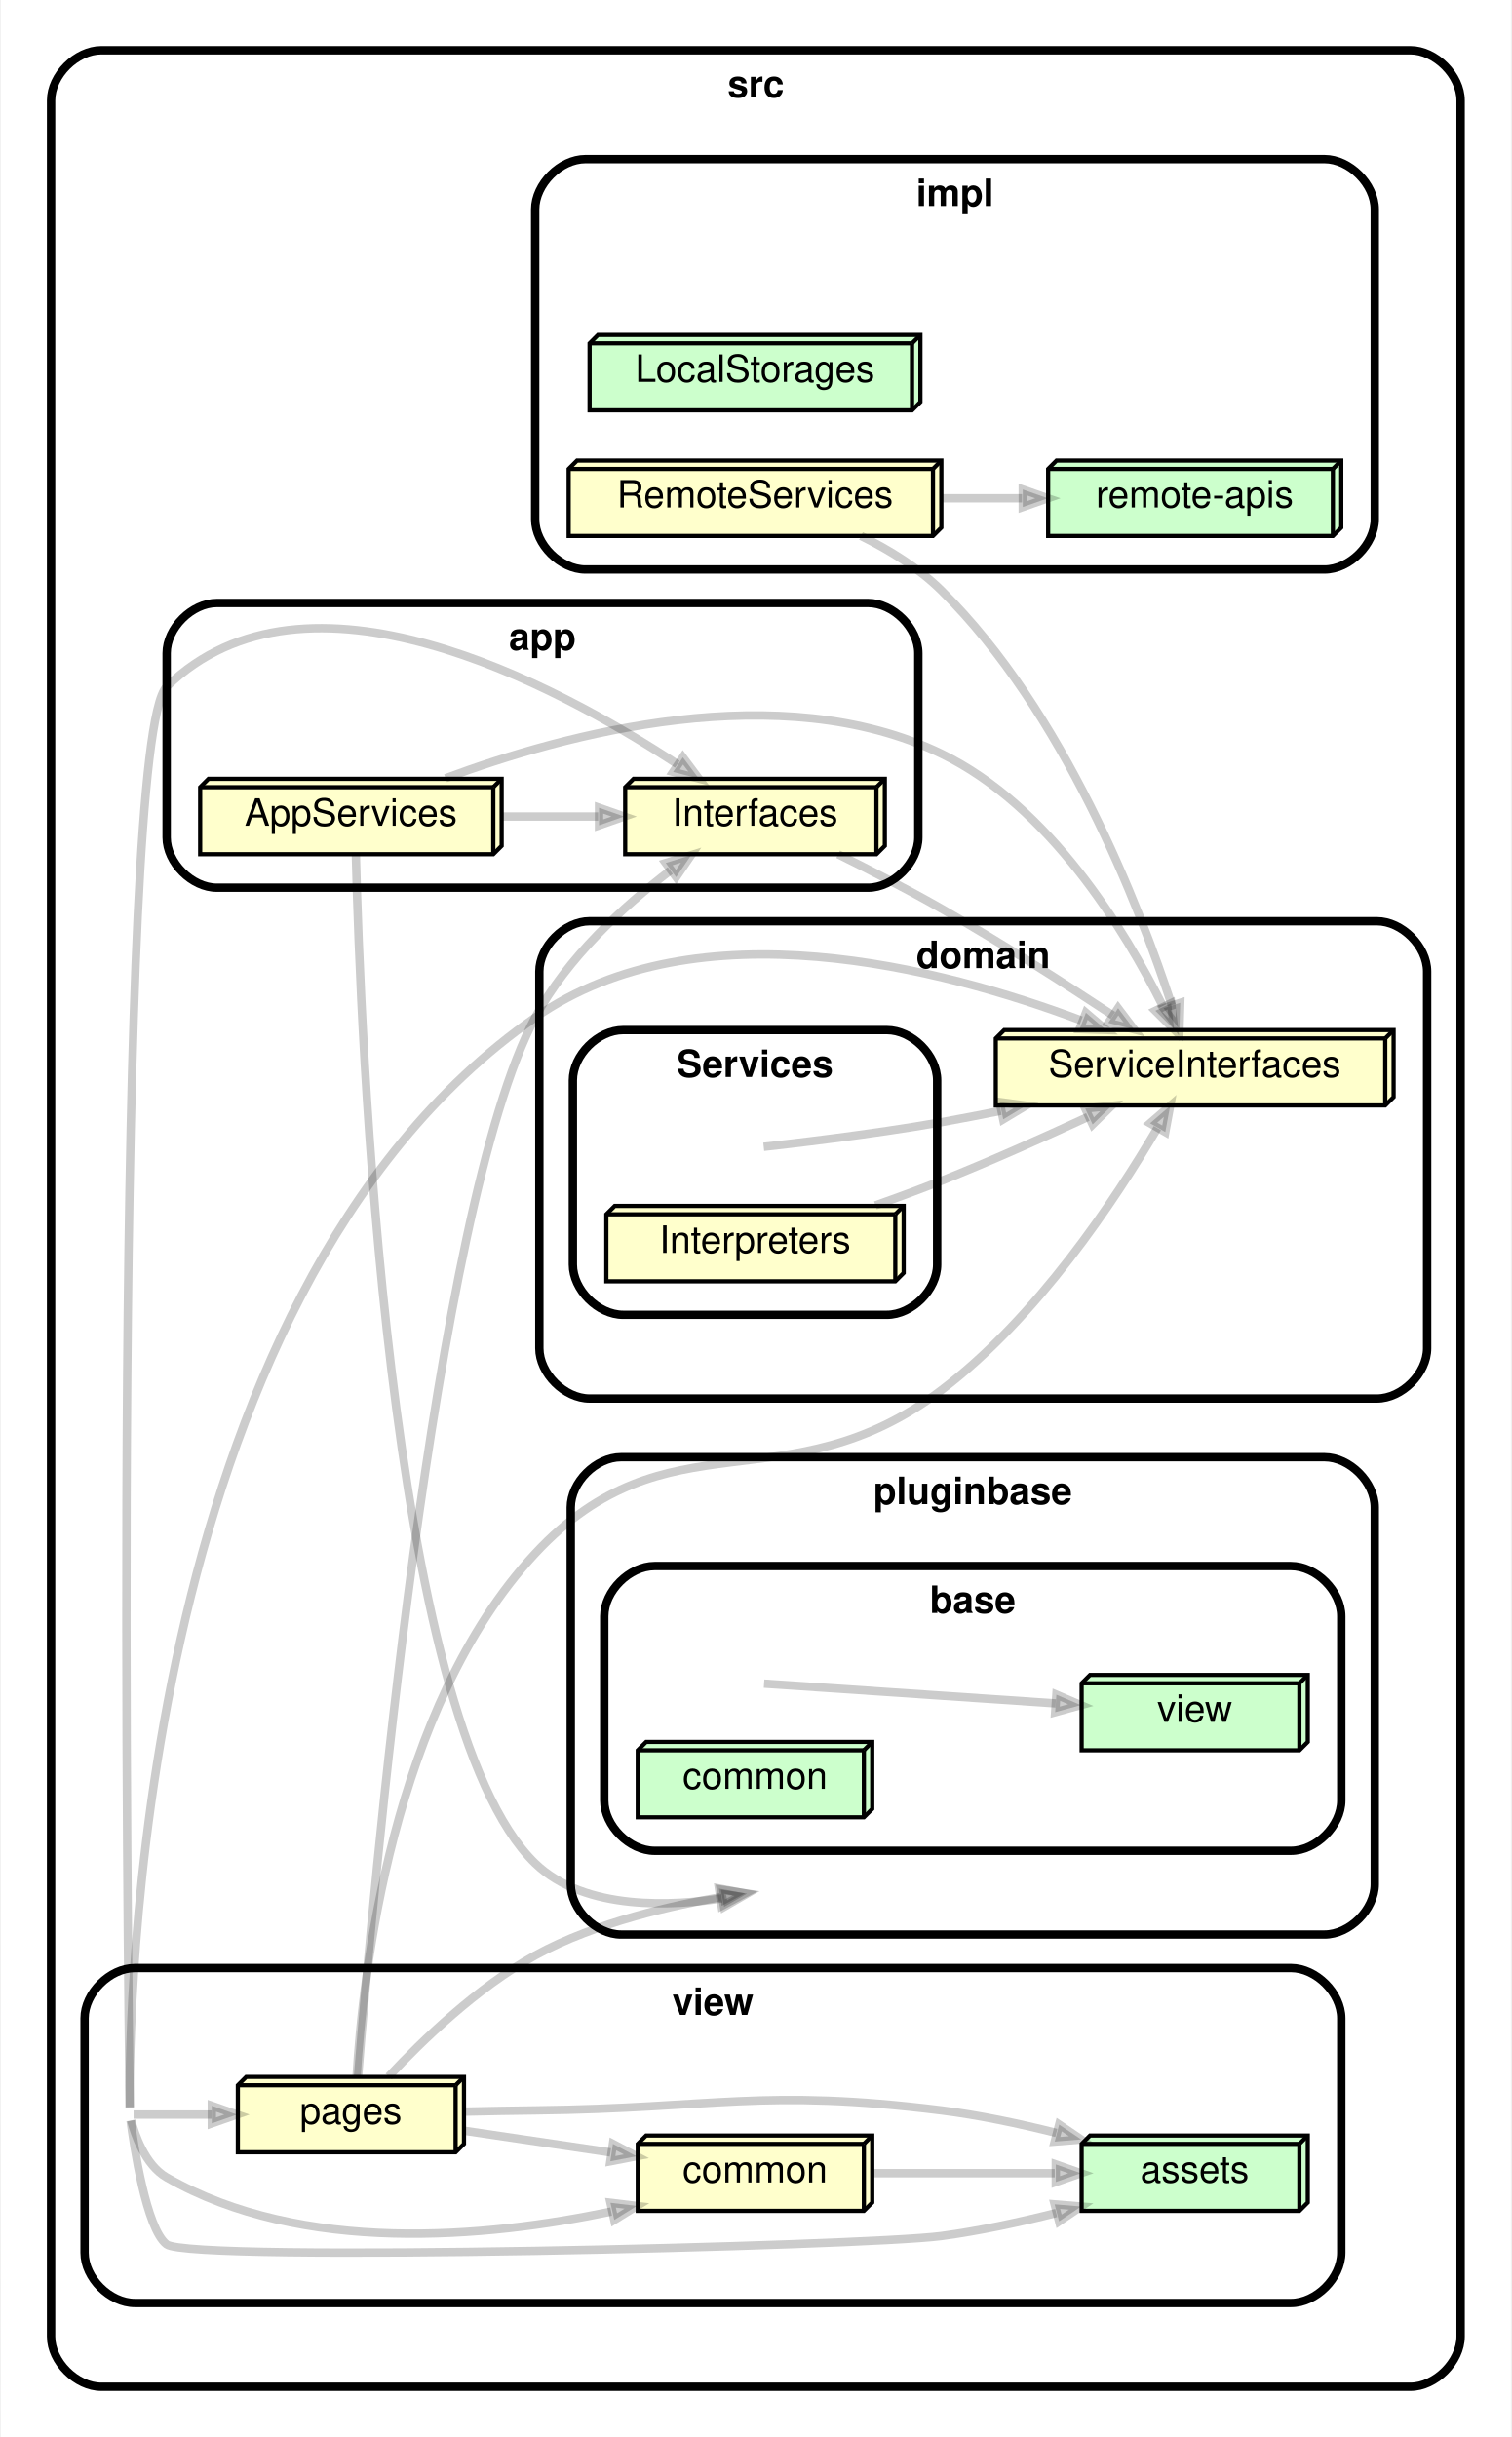
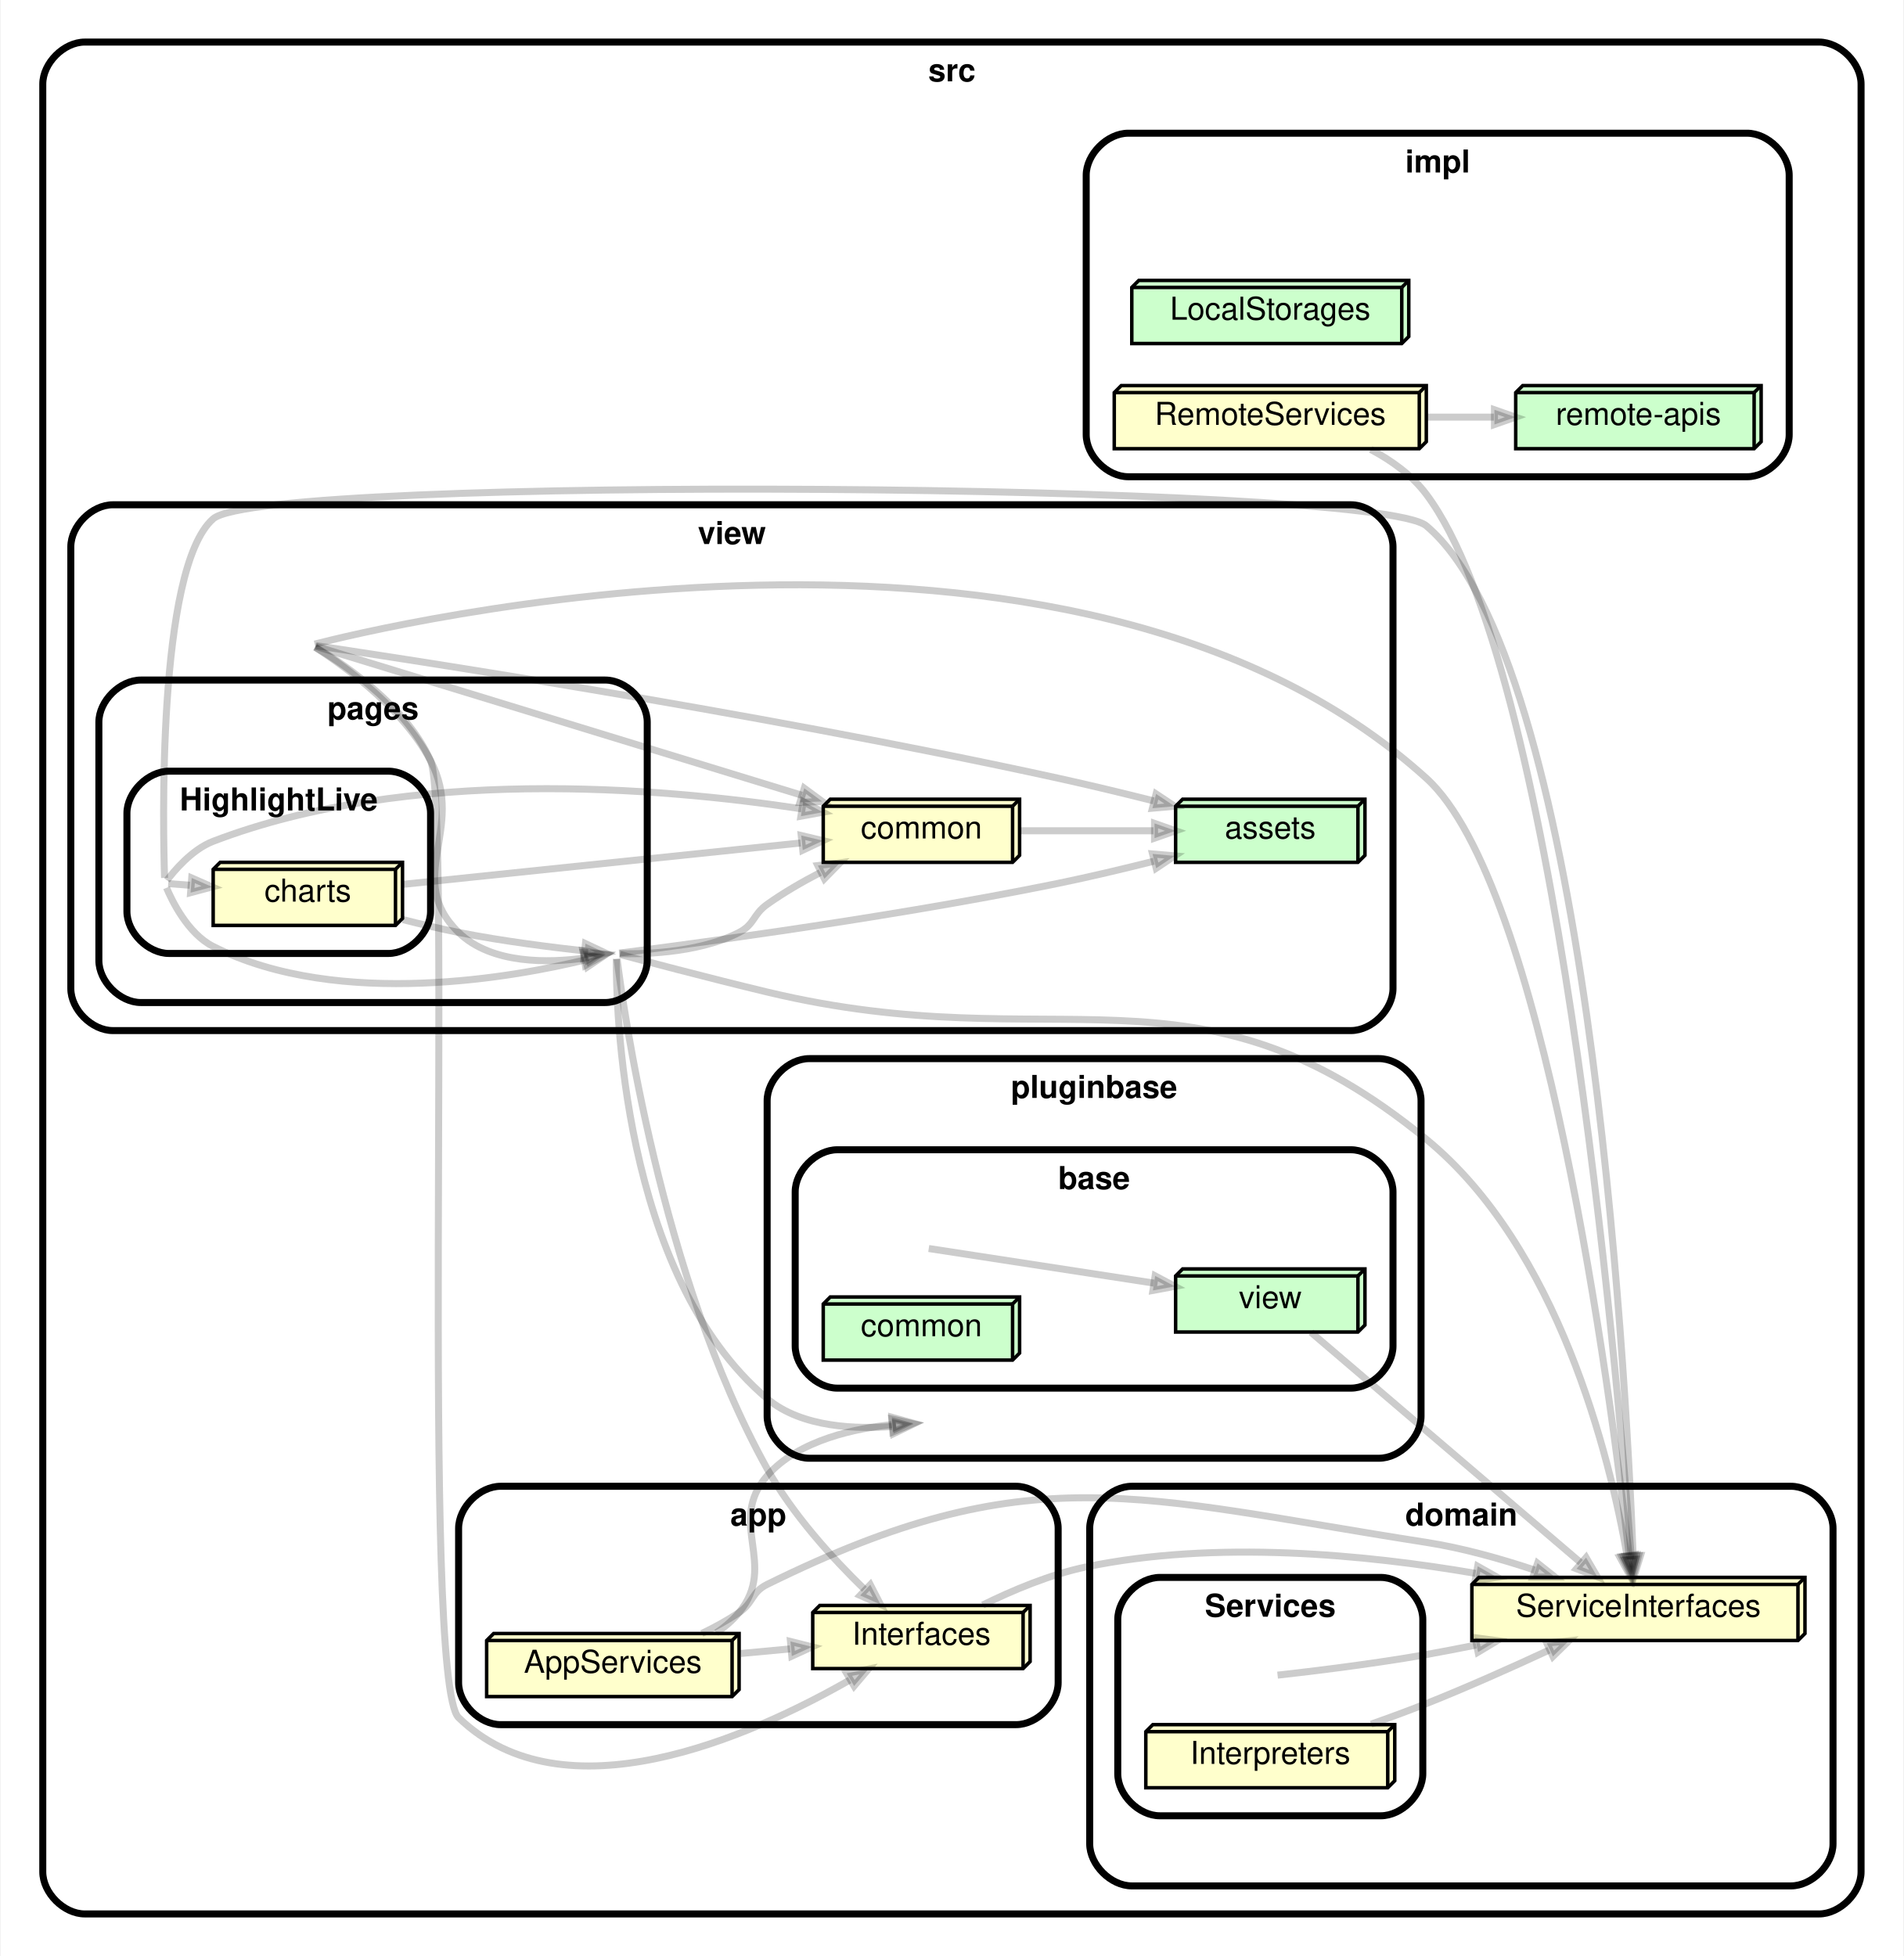
- <svg xmlns="http://www.w3.org/2000/svg" xmlns:xlink="http://www.w3.org/1999/xlink" width="361pt" height="582pt" viewBox="0.00 0.00 360.60 582.00">
-   <g id="graph0" class="graph" transform="scale(1 1) rotate(0) translate(4 578)">
-     <polygon fill="white" stroke="transparent" points="-4,4 -4,-578 356.6,-578 356.6,4 -4,4" />
+ <svg xmlns="http://www.w3.org/2000/svg" xmlns:xlink="http://www.w3.org/1999/xlink" width="543pt" height="558pt" viewBox="0.00 0.00 542.60 558.00">
+   <g id="graph0" class="graph" transform="scale(1 1) rotate(0) translate(4 554)">
+     <polygon fill="white" stroke="transparent" points="-4,4 -4,-554 538.6,-554 538.6,4 -4,4" />
    <g id="clust1" class="cluster">
-       <path fill="#ffffff" stroke="black" stroke-width="2" d="M20,-8C20,-8 332.6,-8 332.6,-8 338.6,-8 344.6,-14 344.6,-20 344.6,-20 344.6,-554 344.6,-554 344.6,-560 338.6,-566 332.6,-566 332.6,-566 20,-566 20,-566 14,-566 8,-560 8,-554 8,-554 8,-20 8,-20 8,-14 14,-8 20,-8" />
-       <text text-anchor="middle" x="176.3" y="-554.8" font-family="Helvetica,sans-Serif" font-weight="bold" font-size="9.00">src</text>
+       <path fill="#ffffff" stroke="black" stroke-width="2" d="M20,-8C20,-8 514.6,-8 514.6,-8 520.6,-8 526.6,-14 526.6,-20 526.6,-20 526.6,-530 526.6,-530 526.6,-536 520.6,-542 514.6,-542 514.6,-542 20,-542 20,-542 14,-542 8,-536 8,-530 8,-530 8,-20 8,-20 8,-14 14,-8 20,-8" />
+       <text text-anchor="middle" x="267.3" y="-530.8" font-family="Helvetica,sans-Serif" font-weight="bold" font-size="9.00">src</text>
    </g>
    <g id="clust2" class="cluster">
-       <path fill="#ffffff" stroke="black" stroke-width="2" d="M47.6,-366C47.6,-366 203.1,-366 203.1,-366 209.1,-366 215.1,-372 215.1,-378 215.1,-378 215.1,-422 215.1,-422 215.1,-428 209.1,-434 203.1,-434 203.1,-434 47.6,-434 47.6,-434 41.6,-434 35.6,-428 35.6,-422 35.6,-422 35.6,-378 35.6,-378 35.6,-372 41.6,-366 47.6,-366" />
-       <text text-anchor="middle" x="125.35" y="-422.8" font-family="Helvetica,sans-Serif" font-weight="bold" font-size="9.00">app</text>
+       <path fill="#ffffff" stroke="black" stroke-width="2" d="M138.6,-62C138.6,-62 285.6,-62 285.6,-62 291.6,-62 297.6,-68 297.6,-74 297.6,-74 297.6,-118 297.6,-118 297.6,-124 291.6,-130 285.6,-130 285.6,-130 138.6,-130 138.6,-130 132.6,-130 126.6,-124 126.6,-118 126.6,-118 126.6,-74 126.6,-74 126.6,-68 132.6,-62 138.6,-62" />
+       <text text-anchor="middle" x="212.1" y="-118.8" font-family="Helvetica,sans-Serif" font-weight="bold" font-size="9.00">app</text>
    </g>
    <g id="clust3" class="cluster">
-       <path fill="#ffffff" stroke="black" stroke-width="2" d="M136.6,-244C136.6,-244 324.6,-244 324.6,-244 330.6,-244 336.6,-250 336.6,-256 336.6,-256 336.6,-346 336.6,-346 336.6,-352 330.6,-358 324.6,-358 324.6,-358 136.6,-358 136.6,-358 130.6,-358 124.6,-352 124.6,-346 124.6,-346 124.6,-256 124.6,-256 124.6,-250 130.6,-244 136.6,-244" />
-       <text text-anchor="middle" x="230.6" y="-346.8" font-family="Helvetica,sans-Serif" font-weight="bold" font-size="9.00">domain</text>
+       <path fill="#ffffff" stroke="black" stroke-width="2" d="M318.6,-16C318.6,-16 506.6,-16 506.6,-16 512.6,-16 518.6,-22 518.6,-28 518.6,-28 518.6,-118 518.6,-118 518.6,-124 512.6,-130 506.6,-130 506.6,-130 318.6,-130 318.6,-130 312.6,-130 306.6,-124 306.6,-118 306.6,-118 306.6,-28 306.6,-28 306.6,-22 312.6,-16 318.6,-16" />
+       <text text-anchor="middle" x="412.6" y="-118.8" font-family="Helvetica,sans-Serif" font-weight="bold" font-size="9.00">domain</text>
    </g>
    <g id="clust4" class="cluster">
-       <path fill="#ffffff" stroke="black" stroke-width="2" d="M144.6,-264C144.6,-264 207.6,-264 207.6,-264 213.6,-264 219.6,-270 219.6,-276 219.6,-276 219.6,-320 219.6,-320 219.6,-326 213.6,-332 207.6,-332 207.6,-332 144.6,-332 144.6,-332 138.6,-332 132.6,-326 132.6,-320 132.6,-320 132.6,-276 132.6,-276 132.6,-270 138.6,-264 144.6,-264" />
-       <text text-anchor="middle" x="176.1" y="-320.8" font-family="Helvetica,sans-Serif" font-weight="bold" font-size="9.00">Services</text>
+       <path fill="#ffffff" stroke="black" stroke-width="2" d="M326.6,-36C326.6,-36 389.6,-36 389.6,-36 395.6,-36 401.6,-42 401.6,-48 401.6,-48 401.6,-92 401.6,-92 401.6,-98 395.6,-104 389.6,-104 389.6,-104 326.6,-104 326.6,-104 320.6,-104 314.6,-98 314.6,-92 314.6,-92 314.6,-48 314.6,-48 314.6,-42 320.6,-36 326.6,-36" />
+       <text text-anchor="middle" x="358.1" y="-92.8" font-family="Helvetica,sans-Serif" font-weight="bold" font-size="9.00">Services</text>
    </g>
    <g id="clust5" class="cluster">
-       <path fill="#ffffff" stroke="black" stroke-width="2" d="M135.6,-442C135.6,-442 312.1,-442 312.1,-442 318.1,-442 324.1,-448 324.1,-454 324.1,-454 324.1,-528 324.1,-528 324.1,-534 318.1,-540 312.1,-540 312.1,-540 135.6,-540 135.6,-540 129.6,-540 123.6,-534 123.6,-528 123.6,-528 123.6,-454 123.6,-454 123.6,-448 129.6,-442 135.6,-442" />
-       <text text-anchor="middle" x="223.85" y="-528.8" font-family="Helvetica,sans-Serif" font-weight="bold" font-size="9.00">impl</text>
+       <path fill="#ffffff" stroke="black" stroke-width="2" d="M317.6,-418C317.6,-418 494.1,-418 494.1,-418 500.1,-418 506.1,-424 506.1,-430 506.1,-430 506.1,-504 506.1,-504 506.1,-510 500.1,-516 494.1,-516 494.1,-516 317.6,-516 317.6,-516 311.6,-516 305.6,-510 305.6,-504 305.6,-504 305.6,-430 305.6,-430 305.6,-424 311.6,-418 317.6,-418" />
+       <text text-anchor="middle" x="405.85" y="-504.8" font-family="Helvetica,sans-Serif" font-weight="bold" font-size="9.00">impl</text>
    </g>
    <g id="clust6" class="cluster">
-       <path fill="#ffffff" stroke="black" stroke-width="2" d="M144.1,-116C144.1,-116 312.1,-116 312.1,-116 318.1,-116 324.1,-122 324.1,-128 324.1,-128 324.1,-218 324.1,-218 324.1,-224 318.1,-230 312.1,-230 312.1,-230 144.1,-230 144.1,-230 138.1,-230 132.1,-224 132.1,-218 132.1,-218 132.1,-128 132.1,-128 132.1,-122 138.1,-116 144.1,-116" />
-       <text text-anchor="middle" x="228.1" y="-218.8" font-family="Helvetica,sans-Serif" font-weight="bold" font-size="9.00">pluginbase</text>
+       <path fill="#ffffff" stroke="black" stroke-width="2" d="M226.6,-138C226.6,-138 389.1,-138 389.1,-138 395.1,-138 401.1,-144 401.1,-150 401.1,-150 401.1,-240 401.1,-240 401.1,-246 395.1,-252 389.1,-252 389.1,-252 226.6,-252 226.6,-252 220.6,-252 214.6,-246 214.6,-240 214.6,-240 214.6,-150 214.6,-150 214.6,-144 220.6,-138 226.6,-138" />
+       <text text-anchor="middle" x="307.85" y="-240.8" font-family="Helvetica,sans-Serif" font-weight="bold" font-size="9.00">pluginbase</text>
    </g>
    <g id="clust7" class="cluster">
-       <path fill="#ffffff" stroke="black" stroke-width="2" d="M152.1,-136C152.1,-136 304.1,-136 304.1,-136 310.1,-136 316.1,-142 316.1,-148 316.1,-148 316.1,-192 316.1,-192 316.1,-198 310.1,-204 304.1,-204 304.1,-204 152.1,-204 152.1,-204 146.1,-204 140.1,-198 140.1,-192 140.1,-192 140.1,-148 140.1,-148 140.1,-142 146.1,-136 152.1,-136" />
-       <text text-anchor="middle" x="228.1" y="-192.8" font-family="Helvetica,sans-Serif" font-weight="bold" font-size="9.00">base</text>
+       <path fill="#ffffff" stroke="black" stroke-width="2" d="M234.6,-158C234.6,-158 381.1,-158 381.1,-158 387.1,-158 393.1,-164 393.1,-170 393.1,-170 393.1,-214 393.1,-214 393.1,-220 387.1,-226 381.1,-226 381.1,-226 234.6,-226 234.6,-226 228.6,-226 222.6,-220 222.6,-214 222.6,-214 222.6,-170 222.6,-170 222.6,-164 228.6,-158 234.6,-158" />
+       <text text-anchor="middle" x="307.85" y="-214.8" font-family="Helvetica,sans-Serif" font-weight="bold" font-size="9.00">base</text>
    </g>
    <g id="clust8" class="cluster">
-       <path fill="#ffffff" stroke="black" stroke-width="2" d="M28,-28C28,-28 304.1,-28 304.1,-28 310.1,-28 316.1,-34 316.1,-40 316.1,-40 316.1,-96 316.1,-96 316.1,-102 310.1,-108 304.1,-108 304.1,-108 28,-108 28,-108 22,-108 16,-102 16,-96 16,-96 16,-40 16,-40 16,-34 22,-28 28,-28" />
-       <text text-anchor="middle" x="166.05" y="-96.8" font-family="Helvetica,sans-Serif" font-weight="bold" font-size="9.00">view</text>
+       <path fill="#ffffff" stroke="black" stroke-width="2" d="M28,-260C28,-260 381.1,-260 381.1,-260 387.1,-260 393.1,-266 393.1,-272 393.1,-272 393.1,-398 393.1,-398 393.1,-404 387.1,-410 381.1,-410 381.1,-410 28,-410 28,-410 22,-410 16,-404 16,-398 16,-398 16,-272 16,-272 16,-266 22,-260 28,-260" />
+       <text text-anchor="middle" x="204.55" y="-398.8" font-family="Helvetica,sans-Serif" font-weight="bold" font-size="9.00">view</text>
+     </g>
+     <g id="clust9" class="cluster">
+       <path fill="#ffffff" stroke="black" stroke-width="2" d="M36,-268C36,-268 168.4,-268 168.4,-268 174.4,-268 180.4,-274 180.4,-280 180.4,-280 180.4,-348 180.4,-348 180.4,-354 174.4,-360 168.4,-360 168.4,-360 36,-360 36,-360 30,-360 24,-354 24,-348 24,-348 24,-280 24,-280 24,-274 30,-268 36,-268" />
+       <text text-anchor="middle" x="102.2" y="-348.8" font-family="Helvetica,sans-Serif" font-weight="bold" font-size="9.00">pages</text>
+     </g>
+     <g id="clust10" class="cluster">
+       <path fill="#ffffff" stroke="black" stroke-width="2" d="M44,-282C44,-282 106.6,-282 106.6,-282 112.6,-282 118.6,-288 118.6,-294 118.6,-294 118.6,-322 118.6,-322 118.6,-328 112.6,-334 106.6,-334 106.6,-334 44,-334 44,-334 38,-334 32,-328 32,-322 32,-322 32,-294 32,-294 32,-288 38,-282 44,-282" />
+       <text text-anchor="middle" x="75.3" y="-322.8" font-family="Helvetica,sans-Serif" font-weight="bold" font-size="9.00">HighlightLive</text>
    </g>
    <g id="node3" class="node">
      <g id="a_node3">
        <a xlink:href="src/app/AppServices" xlink:title="AppServices">
-           <polygon fill="#ffffcc" stroke="black" points="115.6,-392 45.6,-392 43.6,-390 43.6,-374 113.6,-374 115.6,-376 115.6,-392" />
-           <polyline fill="none" stroke="black" points="113.6,-390 43.6,-390 " />
-           <polyline fill="none" stroke="black" points="113.6,-390 113.6,-374 " />
-           <polyline fill="none" stroke="black" points="113.6,-390 115.6,-392 " />
-           <text text-anchor="middle" x="79.6" y="-380.8" font-family="Helvetica,sans-Serif" font-size="9.00">AppServices</text>
+           <polygon fill="#ffffcc" stroke="black" points="206.6,-88 136.6,-88 134.6,-86 134.6,-70 204.6,-70 206.6,-72 206.6,-88" />
+           <polyline fill="none" stroke="black" points="204.6,-86 134.6,-86 " />
+           <polyline fill="none" stroke="black" points="204.6,-86 204.6,-70 " />
+           <polyline fill="none" stroke="black" points="204.6,-86 206.6,-88 " />
+           <text text-anchor="middle" x="170.6" y="-76.8" font-family="Helvetica,sans-Serif" font-size="9.00">AppServices</text>
        </a>
      </g>
    </g>
    <g id="node4" class="node">
      <g id="a_node4">
        <a xlink:href="src/domain/ServiceInterfaces" xlink:title="ServiceInterfaces">
-           <polygon fill="#ffffcc" stroke="black" points="328.6,-332 235.6,-332 233.6,-330 233.6,-314 326.6,-314 328.6,-316 328.6,-332" />
-           <polyline fill="none" stroke="black" points="326.6,-330 233.6,-330 " />
-           <polyline fill="none" stroke="black" points="326.6,-330 326.6,-314 " />
-           <polyline fill="none" stroke="black" points="326.6,-330 328.6,-332 " />
-           <text text-anchor="middle" x="281.1" y="-320.8" font-family="Helvetica,sans-Serif" font-size="9.00">ServiceInterfaces</text>
+           <polygon fill="#ffffcc" stroke="black" points="510.6,-104 417.6,-104 415.6,-102 415.6,-86 508.6,-86 510.6,-88 510.6,-104" />
+           <polyline fill="none" stroke="black" points="508.6,-102 415.6,-102 " />
+           <polyline fill="none" stroke="black" points="508.6,-102 508.6,-86 " />
+           <polyline fill="none" stroke="black" points="508.6,-102 510.6,-104 " />
+           <text text-anchor="middle" x="463.1" y="-92.8" font-family="Helvetica,sans-Serif" font-size="9.00">ServiceInterfaces</text>
        </a>
      </g>
    </g>
    <g id="edge1" class="edge">
-       <path fill="none" stroke="#000000" stroke-width="2" stroke-opacity="0.2" d="M102.21,-392.14C130.8,-402.77 182.08,-416.61 220.6,-398 246.42,-385.53 264.46,-355.81 273.48,-337.75" />
-       <polygon fill="#000000" fill-opacity="0.2" stroke="#000000" stroke-width="2" stroke-opacity="0.2" points="275.48,-338.43 276.19,-332.12 271.7,-336.61 275.48,-338.43" />
+       <path fill="none" stroke="#000000" stroke-width="2" stroke-opacity="0.2" d="M195.96,-88C199.65,-89.77 203.32,-91.78 206.6,-94 210.76,-96.82 210.09,-99.78 214.6,-102 289.69,-139.04 319.87,-126.89 402.6,-114 412.89,-112.4 423.84,-109.32 433.5,-106.1" />
+       <polygon fill="#000000" fill-opacity="0.2" stroke="#000000" stroke-width="2" stroke-opacity="0.2" points="434.34,-108.04 439.33,-104.09 432.97,-104.06 434.34,-108.04" />
    </g>
    <g id="edge2" class="edge">
-       <path fill="none" stroke="#000000" stroke-width="2" stroke-opacity="0.2" d="M80.78,-373.86C81.81,-332.97 88.11,-167.26 123.6,-133 135.6,-121.41 157.13,-122.91 168.16,-124.64" />
-       <polygon fill="#000000" fill-opacity="0.2" stroke="#000000" stroke-width="2" stroke-opacity="0.2" points="167.94,-126.73 174.22,-125.79 168.72,-122.61 167.94,-126.73" />
+       <path fill="none" stroke="#000000" stroke-width="2" stroke-opacity="0.2" d="M200.07,-88.19C202.52,-89.82 204.76,-91.75 206.6,-94 217.78,-107.71 202.95,-119.68 214.6,-133 223.71,-143.41 240.46,-146.6 250.15,-147.57" />
+       <polygon fill="#000000" fill-opacity="0.2" stroke="#000000" stroke-width="2" stroke-opacity="0.2" points="250.17,-149.68 256.3,-147.98 250.45,-145.49 250.17,-149.68" />
    </g>
    <g id="node6" class="node">
      <g id="a_node6">
        <a xlink:href="src/app/Interfaces" xlink:title="Interfaces">
-           <polygon fill="#ffffcc" stroke="black" points="207.1,-392 147.1,-392 145.1,-390 145.1,-374 205.1,-374 207.1,-376 207.1,-392" />
-           <polyline fill="none" stroke="black" points="205.1,-390 145.1,-390 " />
-           <polyline fill="none" stroke="black" points="205.1,-390 205.1,-374 " />
-           <polyline fill="none" stroke="black" points="205.1,-390 207.1,-392 " />
-           <text text-anchor="middle" x="176.1" y="-380.8" font-family="Helvetica,sans-Serif" font-size="9.00">Interfaces</text>
+           <polygon fill="#ffffcc" stroke="black" points="289.6,-96 229.6,-96 227.6,-94 227.6,-78 287.6,-78 289.6,-80 289.6,-96" />
+           <polyline fill="none" stroke="black" points="287.6,-94 227.6,-94 " />
+           <polyline fill="none" stroke="black" points="287.6,-94 287.6,-78 " />
+           <polyline fill="none" stroke="black" points="287.6,-94 289.6,-96 " />
+           <text text-anchor="middle" x="258.6" y="-84.8" font-family="Helvetica,sans-Serif" font-size="9.00">Interfaces</text>
        </a>
      </g>
    </g>
    <g id="edge3" class="edge">
-       <path fill="none" stroke="#000000" stroke-width="2" stroke-opacity="0.2" d="M115.79,-383C123.25,-383 131.14,-383 138.65,-383" />
-       <polygon fill="#000000" fill-opacity="0.2" stroke="#000000" stroke-width="2" stroke-opacity="0.2" points="138.85,-385.1 144.85,-383 138.85,-380.9 138.85,-385.1" />
+       <path fill="none" stroke="#000000" stroke-width="2" stroke-opacity="0.2" d="M207.08,-82.3C211.72,-82.73 216.49,-83.18 221.15,-83.61" />
+       <polygon fill="#000000" fill-opacity="0.2" stroke="#000000" stroke-width="2" stroke-opacity="0.2" points="221.25,-85.73 227.41,-84.19 221.63,-81.55 221.25,-85.73" />
    </g>
    <g id="edge4" class="edge">
-       <path fill="none" stroke="#000000" stroke-width="2" stroke-opacity="0.2" d="M195.95,-373.98C203.68,-370.15 212.66,-365.53 220.6,-361 234.63,-353 249.99,-343.16 261.59,-335.5" />
-       <polygon fill="#000000" fill-opacity="0.2" stroke="#000000" stroke-width="2" stroke-opacity="0.2" points="262.8,-337.22 266.63,-332.15 260.47,-333.72 262.8,-337.22" />
+       <path fill="none" stroke="#000000" stroke-width="2" stroke-opacity="0.2" d="M276.09,-96.13C284.62,-100.34 295.37,-104.87 305.6,-107 342.49,-114.67 385.19,-110.56 416.66,-105.15" />
+       <polygon fill="#000000" fill-opacity="0.2" stroke="#000000" stroke-width="2" stroke-opacity="0.2" points="417.26,-107.17 422.8,-104.05 416.52,-103.04 417.26,-107.17" />
    </g>
    <g id="edge5" class="edge">
-       <path fill="none" stroke="#000000" stroke-width="2" stroke-opacity="0.2" d="M178.18,-304.12C183.09,-304.66 203.79,-307.01 220.6,-310 225.21,-310.82 230.01,-311.75 234.79,-312.72" />
-       <polygon fill="#000000" fill-opacity="0.2" stroke="#000000" stroke-width="2" stroke-opacity="0.2" points="234.52,-314.8 240.82,-313.96 235.37,-310.69 234.52,-314.8" />
+       <path fill="none" stroke="#000000" stroke-width="2" stroke-opacity="0.2" d="M360.18,-76.12C365.09,-76.66 385.79,-79.01 402.6,-82 407.21,-82.82 412.01,-83.75 416.79,-84.72" />
+       <polygon fill="#000000" fill-opacity="0.2" stroke="#000000" stroke-width="2" stroke-opacity="0.2" points="416.52,-86.8 422.82,-85.96 417.37,-82.69 416.52,-86.8" />
    </g>
    <g id="node9" class="node">
      <g id="a_node9">
        <a xlink:href="src/domain/Services/Interpreters" xlink:title="Interpreters">
-           <polygon fill="#ffffcc" stroke="black" points="211.6,-290 142.6,-290 140.6,-288 140.6,-272 209.6,-272 211.6,-274 211.6,-290" />
-           <polyline fill="none" stroke="black" points="209.6,-288 140.6,-288 " />
-           <polyline fill="none" stroke="black" points="209.6,-288 209.6,-272 " />
-           <polyline fill="none" stroke="black" points="209.6,-288 211.6,-290 " />
-           <text text-anchor="middle" x="176.1" y="-278.8" font-family="Helvetica,sans-Serif" font-size="9.00">Interpreters</text>
+           <polygon fill="#ffffcc" stroke="black" points="393.6,-62 324.6,-62 322.6,-60 322.6,-44 391.6,-44 393.6,-46 393.6,-62" />
+           <polyline fill="none" stroke="black" points="391.6,-60 322.6,-60 " />
+           <polyline fill="none" stroke="black" points="391.6,-60 391.6,-44 " />
+           <polyline fill="none" stroke="black" points="391.6,-60 393.6,-62 " />
+           <text text-anchor="middle" x="358.1" y="-50.8" font-family="Helvetica,sans-Serif" font-size="9.00">Interpreters</text>
        </a>
      </g>
    </g>
    <g id="edge6" class="edge">
-       <path fill="none" stroke="#000000" stroke-width="2" stroke-opacity="0.2" d="M204.86,-290.14C210.12,-291.99 215.55,-293.99 220.6,-296 232.25,-300.64 244.93,-306.31 255.58,-311.25" />
-       <polygon fill="#000000" fill-opacity="0.2" stroke="#000000" stroke-width="2" stroke-opacity="0.2" points="254.95,-313.27 261.27,-313.91 256.72,-309.46 254.95,-313.27" />
+       <path fill="none" stroke="#000000" stroke-width="2" stroke-opacity="0.2" d="M386.86,-62.14C392.12,-63.99 397.55,-65.99 402.6,-68 414.25,-72.64 426.93,-78.31 437.58,-83.25" />
+       <polygon fill="#000000" fill-opacity="0.2" stroke="#000000" stroke-width="2" stroke-opacity="0.2" points="436.95,-85.27 443.27,-85.91 438.72,-81.46 436.95,-85.27" />
    </g>
    <g id="node11" class="node">
      <g id="a_node11">
        <a xlink:href="src/impl/LocalStorages" xlink:title="LocalStorages">
-           <polygon fill="#ccffcc" stroke="black" points="215.6,-498 138.6,-498 136.6,-496 136.6,-480 213.6,-480 215.6,-482 215.6,-498" />
-           <polyline fill="none" stroke="black" points="213.6,-496 136.6,-496 " />
-           <polyline fill="none" stroke="black" points="213.6,-496 213.6,-480 " />
-           <polyline fill="none" stroke="black" points="213.6,-496 215.6,-498 " />
-           <text text-anchor="middle" x="176.1" y="-486.8" font-family="Helvetica,sans-Serif" font-size="9.00">LocalStorages</text>
+           <polygon fill="#ccffcc" stroke="black" points="397.6,-474 320.6,-474 318.6,-472 318.6,-456 395.6,-456 397.6,-458 397.6,-474" />
+           <polyline fill="none" stroke="black" points="395.6,-472 318.6,-472 " />
+           <polyline fill="none" stroke="black" points="395.6,-472 395.6,-456 " />
+           <polyline fill="none" stroke="black" points="395.6,-472 397.6,-474 " />
+           <text text-anchor="middle" x="358.1" y="-462.8" font-family="Helvetica,sans-Serif" font-size="9.00">LocalStorages</text>
        </a>
      </g>
    </g>
    <g id="node12" class="node">
      <g id="a_node12">
        <a xlink:href="src/impl/RemoteServices" xlink:title="RemoteServices">
-           <polygon fill="#ffffcc" stroke="black" points="220.6,-468 133.6,-468 131.6,-466 131.6,-450 218.6,-450 220.6,-452 220.6,-468" />
-           <polyline fill="none" stroke="black" points="218.6,-466 131.6,-466 " />
-           <polyline fill="none" stroke="black" points="218.6,-466 218.6,-450 " />
-           <polyline fill="none" stroke="black" points="218.6,-466 220.6,-468 " />
-           <text text-anchor="middle" x="176.1" y="-456.8" font-family="Helvetica,sans-Serif" font-size="9.00">RemoteServices</text>
+           <polygon fill="#ffffcc" stroke="black" points="402.6,-444 315.6,-444 313.6,-442 313.6,-426 400.6,-426 402.6,-428 402.6,-444" />
+           <polyline fill="none" stroke="black" points="400.6,-442 313.6,-442 " />
+           <polyline fill="none" stroke="black" points="400.6,-442 400.6,-426 " />
+           <polyline fill="none" stroke="black" points="400.6,-442 402.6,-444 " />
+           <text text-anchor="middle" x="358.1" y="-432.8" font-family="Helvetica,sans-Serif" font-size="9.00">RemoteServices</text>
        </a>
      </g>
    </g>
    <g id="edge7" class="edge">
-       <path fill="none" stroke="#000000" stroke-width="2" stroke-opacity="0.2" d="M201.41,-450C208.19,-446.66 215.18,-442.35 220.6,-437 249.91,-408.06 267.88,-361.62 275.63,-337.93" />
-       <polygon fill="#000000" fill-opacity="0.2" stroke="#000000" stroke-width="2" stroke-opacity="0.2" points="277.65,-338.51 277.46,-332.16 273.65,-337.24 277.65,-338.51" />
+       <path fill="none" stroke="#000000" stroke-width="2" stroke-opacity="0.2" d="M386.75,-425.78C392.76,-422.59 398.54,-418.42 402.6,-413 439.45,-363.89 456.75,-166.76 461.02,-110.22" />
+       <polygon fill="#000000" fill-opacity="0.2" stroke="#000000" stroke-width="2" stroke-opacity="0.2" points="463.13,-110.18 461.48,-104.05 458.94,-109.88 463.13,-110.18" />
    </g>
    <g id="node13" class="node">
      <g id="a_node13">
        <a xlink:href="src/impl/remote-apis" xlink:title="remote-apis">
-           <polygon fill="#ccffcc" stroke="black" points="316.1,-468 248.1,-468 246.1,-466 246.1,-450 314.1,-450 316.1,-452 316.1,-468" />
-           <polyline fill="none" stroke="black" points="314.1,-466 246.1,-466 " />
-           <polyline fill="none" stroke="black" points="314.1,-466 314.1,-450 " />
-           <polyline fill="none" stroke="black" points="314.1,-466 316.1,-468 " />
-           <text text-anchor="middle" x="281.1" y="-456.8" font-family="Helvetica,sans-Serif" font-size="9.00">remote-apis</text>
+           <polygon fill="#ccffcc" stroke="black" points="498.1,-444 430.1,-444 428.1,-442 428.1,-426 496.1,-426 498.1,-428 498.1,-444" />
+           <polyline fill="none" stroke="black" points="496.1,-442 428.1,-442 " />
+           <polyline fill="none" stroke="black" points="496.1,-442 496.1,-426 " />
+           <polyline fill="none" stroke="black" points="496.1,-442 498.1,-444 " />
+           <text text-anchor="middle" x="463.1" y="-432.8" font-family="Helvetica,sans-Serif" font-size="9.00">remote-apis</text>
        </a>
      </g>
    </g>
    <g id="edge8" class="edge">
-       <path fill="none" stroke="#000000" stroke-width="2" stroke-opacity="0.2" d="M220.78,-459C227.11,-459 233.61,-459 239.87,-459" />
-       <polygon fill="#000000" fill-opacity="0.2" stroke="#000000" stroke-width="2" stroke-opacity="0.2" points="240.04,-461.1 246.04,-459 240.04,-456.9 240.04,-461.1" />
+       <path fill="none" stroke="#000000" stroke-width="2" stroke-opacity="0.2" d="M402.78,-435C409.11,-435 415.61,-435 421.87,-435" />
+       <polygon fill="#000000" fill-opacity="0.2" stroke="#000000" stroke-width="2" stroke-opacity="0.2" points="422.04,-437.1 428.04,-435 422.04,-432.9 422.04,-437.1" />
    </g>
    <g id="node15" class="node">
      <g id="a_node15">
        <a xlink:href="src/pluginbase/base/view" xlink:title="view">
-           <polygon fill="#ccffcc" stroke="black" points="308.1,-178 256.1,-178 254.1,-176 254.1,-160 306.1,-160 308.1,-162 308.1,-178" />
-           <polyline fill="none" stroke="black" points="306.1,-176 254.1,-176 " />
-           <polyline fill="none" stroke="black" points="306.1,-176 306.1,-160 " />
-           <polyline fill="none" stroke="black" points="306.1,-176 308.1,-178 " />
-           <text text-anchor="middle" x="281.1" y="-166.8" font-family="Helvetica,sans-Serif" font-size="9.00">view</text>
+           <polygon fill="#ccffcc" stroke="black" points="385.1,-192 333.1,-192 331.1,-190 331.1,-174 383.1,-174 385.1,-176 385.1,-192" />
+           <polyline fill="none" stroke="black" points="383.1,-190 331.1,-190 " />
+           <polyline fill="none" stroke="black" points="383.1,-190 383.1,-174 " />
+           <polyline fill="none" stroke="black" points="383.1,-190 385.1,-192 " />
+           <text text-anchor="middle" x="358.1" y="-180.8" font-family="Helvetica,sans-Serif" font-size="9.00">view</text>
        </a>
      </g>
    </g>
    <g id="edge9" class="edge">
-       <path fill="none" stroke="#000000" stroke-width="2" stroke-opacity="0.2" d="M178.26,-175.92C185.08,-175.46 220.69,-173.04 247.9,-171.19" />
-       <polygon fill="#000000" fill-opacity="0.2" stroke="#000000" stroke-width="2" stroke-opacity="0.2" points="248.07,-173.28 253.91,-170.78 247.78,-169.09 248.07,-173.28" />
+       <path fill="none" stroke="#000000" stroke-width="2" stroke-opacity="0.2" d="M260.69,-197.83C267.01,-196.86 299.38,-191.88 324.89,-187.96" />
+       <polygon fill="#000000" fill-opacity="0.2" stroke="#000000" stroke-width="2" stroke-opacity="0.2" points="325.26,-190.02 330.88,-187.03 324.63,-185.87 325.26,-190.02" />
+     </g>
+     <g id="edge10" class="edge">
+       <path fill="none" stroke="#000000" stroke-width="2" stroke-opacity="0.2" d="M369.73,-173.91C388.01,-158.3 425.43,-126.33 446.61,-108.24" />
+       <polygon fill="#000000" fill-opacity="0.2" stroke="#000000" stroke-width="2" stroke-opacity="0.2" points="448.17,-109.66 451.37,-104.17 445.44,-106.47 448.17,-109.66" />
    </g>
    <g id="node16" class="node">
      <g id="a_node16">
        <a xlink:href="src/pluginbase/base/common" xlink:title="common">
-           <polygon fill="#ccffcc" stroke="black" points="204.1,-162 150.1,-162 148.1,-160 148.1,-144 202.1,-144 204.1,-146 204.1,-162" />
-           <polyline fill="none" stroke="black" points="202.1,-160 148.1,-160 " />
-           <polyline fill="none" stroke="black" points="202.1,-160 202.1,-144 " />
-           <polyline fill="none" stroke="black" points="202.1,-160 204.1,-162 " />
-           <text text-anchor="middle" x="176.1" y="-150.8" font-family="Helvetica,sans-Serif" font-size="9.00">common</text>
-         </a>
-       </g>
+           <polygon fill="#ccffcc" stroke="black" points="286.6,-184 232.6,-184 230.6,-182 230.6,-166 284.6,-166 286.6,-168 286.6,-184" />
+           <polyline fill="none" stroke="black" points="284.6,-182 230.6,-182 " />
+           <polyline fill="none" stroke="black" points="284.6,-182 284.6,-166 " />
+           <polyline fill="none" stroke="black" points="284.6,-182 286.6,-184 " />
+           <text text-anchor="middle" x="258.6" y="-172.8" font-family="Helvetica,sans-Serif" font-size="9.00">common</text>
+         </a>
+       </g>
+     </g>
+     <g id="edge12" class="edge">
+       <path fill="none" stroke="#000000" stroke-width="2" stroke-opacity="0.2" d="M85.55,-370.25C101.04,-374.26 301.21,-423.81 402.6,-332 436.09,-301.68 455.04,-157.77 460.46,-110.26" />
+       <polygon fill="#000000" fill-opacity="0.2" stroke="#000000" stroke-width="2" stroke-opacity="0.2" points="462.56,-110.41 461.14,-104.22 458.38,-109.95 462.56,-110.41" />
    </g>
    <g id="edge11" class="edge">
-       <path fill="none" stroke="#000000" stroke-width="2" stroke-opacity="0.2" d="M26.77,-74.66C26.57,-93.54 27.31,-267.92 123.6,-335 162.44,-362.05 220.61,-346.87 254.01,-334.31" />
-       <polygon fill="#000000" fill-opacity="0.2" stroke="#000000" stroke-width="2" stroke-opacity="0.2" points="255.12,-336.14 259.95,-332.01 253.6,-332.22 255.12,-336.14" />
-     </g>
-     <g id="edge10" class="edge">
-       <path fill="none" stroke="#000000" stroke-width="2" stroke-opacity="0.2" d="M26.78,-74.76C26.42,-100.59 22.61,-401.34 35.6,-414 68.89,-446.44 128.16,-414.8 157.56,-395.49" />
-       <polygon fill="#000000" fill-opacity="0.2" stroke="#000000" stroke-width="2" stroke-opacity="0.2" points="158.88,-397.14 162.69,-392.05 156.54,-393.65 158.88,-397.14" />
+       <path fill="none" stroke="#000000" stroke-width="2" stroke-opacity="0.2" d="M85.71,-369.37C90.71,-366.48 111.17,-353.86 118.6,-337 124.72,-323.11 115.71,-74.57 126.6,-64 156.57,-34.89 209.62,-58.42 238.15,-74.72" />
+       <polygon fill="#000000" fill-opacity="0.2" stroke="#000000" stroke-width="2" stroke-opacity="0.2" points="237.27,-76.64 243.51,-77.87 239.4,-73.02 237.27,-76.64" />
    </g>
    <g id="node18" class="node">
      <g id="a_node18">
        <a xlink:href="src/view/assets" xlink:title="assets">
-           <polygon fill="#ccffcc" stroke="black" points="308.1,-68 256.1,-68 254.1,-66 254.1,-50 306.1,-50 308.1,-52 308.1,-68" />
-           <polyline fill="none" stroke="black" points="306.1,-66 254.1,-66 " />
-           <polyline fill="none" stroke="black" points="306.1,-66 306.1,-50 " />
-           <polyline fill="none" stroke="black" points="306.1,-66 308.1,-68 " />
-           <text text-anchor="middle" x="281.1" y="-56.8" font-family="Helvetica,sans-Serif" font-size="9.00">assets</text>
-         </a>
-       </g>
-     </g>
-     <g id="edge12" class="edge">
-       <path fill="none" stroke="#000000" stroke-width="2" stroke-opacity="0.2" d="M26.98,-71.55C27.72,-65.94 30.69,-45.71 35.6,-42 41.41,-37.61 202.48,-41.58 220.6,-44 229.61,-45.21 239.22,-47.27 248.03,-49.49" />
-       <polygon fill="#000000" fill-opacity="0.2" stroke="#000000" stroke-width="2" stroke-opacity="0.2" points="247.65,-51.57 253.99,-51.05 248.71,-47.5 247.65,-51.57" />
+           <polygon fill="#ccffcc" stroke="black" points="385.1,-326 333.1,-326 331.1,-324 331.1,-308 383.1,-308 385.1,-310 385.1,-326" />
+           <polyline fill="none" stroke="black" points="383.1,-324 331.1,-324 " />
+           <polyline fill="none" stroke="black" points="383.1,-324 383.1,-308 " />
+           <polyline fill="none" stroke="black" points="383.1,-324 385.1,-326 " />
+           <text text-anchor="middle" x="358.1" y="-314.8" font-family="Helvetica,sans-Serif" font-size="9.00">assets</text>
+         </a>
+       </g>
+     </g>
+     <g id="edge13" class="edge">
+       <path fill="none" stroke="#000000" stroke-width="2" stroke-opacity="0.2" d="M85.96,-369.8C99.39,-367.81 209.54,-351.31 297.6,-332 306.48,-330.05 316.05,-327.74 324.86,-325.52" />
+       <polygon fill="#000000" fill-opacity="0.2" stroke="#000000" stroke-width="2" stroke-opacity="0.2" points="325.53,-327.51 330.82,-324 324.49,-323.44 325.53,-327.51" />
    </g>
    <g id="node19" class="node">
      <g id="a_node19">
        <a xlink:href="src/view/common" xlink:title="common">
-           <polygon fill="#ffffcc" stroke="black" points="204.1,-68 150.1,-68 148.1,-66 148.1,-50 202.1,-50 204.1,-52 204.1,-68" />
-           <polyline fill="none" stroke="black" points="202.1,-66 148.1,-66 " />
-           <polyline fill="none" stroke="black" points="202.1,-66 202.1,-50 " />
-           <polyline fill="none" stroke="black" points="202.1,-66 204.1,-68 " />
-           <text text-anchor="middle" x="176.1" y="-56.8" font-family="Helvetica,sans-Serif" font-size="9.00">common</text>
-         </a>
-       </g>
-     </g>
-     <g id="edge13" class="edge">
-       <path fill="none" stroke="#000000" stroke-width="2" stroke-opacity="0.2" d="M27.13,-71.59C27.94,-68.47 30.36,-61 35.6,-58 67.97,-39.46 111.9,-43.59 141.75,-49.83" />
-       <polygon fill="#000000" fill-opacity="0.2" stroke="#000000" stroke-width="2" stroke-opacity="0.2" points="141.58,-51.94 147.9,-51.18 142.49,-47.84 141.58,-51.94" />
-     </g>
-     <g id="node20" class="node">
-       <g id="a_node20">
-         <a xlink:href="src/view/pages" xlink:title="pages">
-           <polygon fill="#ffffcc" stroke="black" points="106.6,-82 54.6,-82 52.6,-80 52.6,-64 104.6,-64 106.6,-66 106.6,-82" />
-           <polyline fill="none" stroke="black" points="104.6,-80 52.6,-80 " />
-           <polyline fill="none" stroke="black" points="104.6,-80 104.6,-64 " />
-           <polyline fill="none" stroke="black" points="104.6,-80 106.6,-82 " />
-           <text text-anchor="middle" x="79.6" y="-70.8" font-family="Helvetica,sans-Serif" font-size="9.00">pages</text>
+           <polygon fill="#ffffcc" stroke="black" points="286.6,-326 232.6,-326 230.6,-324 230.6,-308 284.6,-308 286.6,-310 286.6,-326" />
+           <polyline fill="none" stroke="black" points="284.6,-324 230.6,-324 " />
+           <polyline fill="none" stroke="black" points="284.6,-324 284.6,-308 " />
+           <polyline fill="none" stroke="black" points="284.6,-324 286.6,-326 " />
+           <text text-anchor="middle" x="258.6" y="-314.8" font-family="Helvetica,sans-Serif" font-size="9.00">common</text>
        </a>
      </g>
    </g>
    <g id="edge14" class="edge">
-       <path fill="none" stroke="#000000" stroke-width="2" stroke-opacity="0.2" d="M27.7,-73C30.23,-73 37.8,-73 46.35,-73" />
-       <polygon fill="#000000" fill-opacity="0.2" stroke="#000000" stroke-width="2" stroke-opacity="0.2" points="46.38,-75.1 52.38,-73 46.38,-70.9 46.38,-75.1" />
+       <path fill="none" stroke="#000000" stroke-width="2" stroke-opacity="0.2" d="M85.7,-369.66C96.11,-366.47 177.53,-341.53 224.49,-327.14" />
+       <polygon fill="#000000" fill-opacity="0.2" stroke="#000000" stroke-width="2" stroke-opacity="0.2" points="225.19,-329.13 230.31,-325.36 223.96,-325.11 225.19,-329.13" />
    </g>
    <g id="edge15" class="edge">
-       <path fill="none" stroke="#000000" stroke-width="2" stroke-opacity="0.2" d="M204.16,-59C217.5,-59 233.68,-59 247.67,-59" />
-       <polygon fill="#000000" fill-opacity="0.2" stroke="#000000" stroke-width="2" stroke-opacity="0.2" points="247.93,-61.1 253.93,-59 247.93,-56.9 247.93,-61.1" />
+       <path fill="none" stroke="#000000" stroke-width="2" stroke-opacity="0.2" d="M85.66,-369.35C90.44,-366.35 110.07,-353.33 118.6,-337 128.81,-317.44 110.82,-303.42 126.6,-288 136.03,-278.78 152.66,-279.36 162.24,-280.65" />
+       <polygon fill="#000000" fill-opacity="0.2" stroke="#000000" stroke-width="2" stroke-opacity="0.2" points="162.05,-282.75 168.32,-281.7 162.76,-278.61 162.05,-282.75" />
+     </g>
+     <g id="edge16" class="edge">
+       <path fill="none" stroke="#000000" stroke-width="2" stroke-opacity="0.2" d="M286.76,-317C298.56,-317 312.48,-317 324.81,-317" />
+       <polygon fill="#000000" fill-opacity="0.2" stroke="#000000" stroke-width="2" stroke-opacity="0.2" points="325.09,-319.1 331.09,-317 325.09,-314.9 325.09,-319.1" />
+     </g>
+     <g id="edge18" class="edge">
+       <path fill="none" stroke="#000000" stroke-width="2" stroke-opacity="0.2" d="M172.66,-281.72C177.48,-280.43 197.81,-275.02 214.6,-271 297.86,-251.06 336.37,-283.26 402.6,-229 440.33,-198.09 454.92,-138.37 459.86,-110.29" />
+       <polygon fill="#000000" fill-opacity="0.2" stroke="#000000" stroke-width="2" stroke-opacity="0.2" points="461.97,-110.44 460.87,-104.18 457.82,-109.76 461.97,-110.44" />
+     </g>
+     <g id="edge19" class="edge">
+       <path fill="none" stroke="#000000" stroke-width="2" stroke-opacity="0.2" d="M171.58,-280.45C171.51,-268.48 172.68,-190.51 214.6,-155 224.6,-146.53 240.76,-146.32 250.16,-147.07" />
+       <polygon fill="#000000" fill-opacity="0.2" stroke="#000000" stroke-width="2" stroke-opacity="0.2" points="250.16,-149.18 256.36,-147.79 250.64,-145.01 250.16,-149.18" />
    </g>
    <g id="edge17" class="edge">
-       <path fill="none" stroke="#000000" stroke-width="2" stroke-opacity="0.2" d="M80.96,-82.12C82.36,-105.84 89.31,-170.16 123.6,-207 155.26,-241.01 183.54,-217.97 220.6,-246 243.48,-263.31 262.18,-291.53 272.19,-308.58" />
-       <polygon fill="#000000" fill-opacity="0.2" stroke="#000000" stroke-width="2" stroke-opacity="0.2" points="270.43,-309.74 275.24,-313.9 274.08,-307.65 270.43,-309.74" />
-     </g>
-     <g id="edge18" class="edge">
-       <path fill="none" stroke="#000000" stroke-width="2" stroke-opacity="0.2" d="M88.62,-82.1C96.66,-90.71 109.81,-103.4 123.6,-111 138.16,-119.02 157.45,-123.15 167.8,-124.91" />
-       <polygon fill="#000000" fill-opacity="0.2" stroke="#000000" stroke-width="2" stroke-opacity="0.2" points="167.49,-126.99 173.74,-125.83 168.13,-122.84 167.49,-126.99" />
-     </g>
-     <g id="edge16" class="edge">
-       <path fill="none" stroke="#000000" stroke-width="2" stroke-opacity="0.2" d="M81.31,-82.12C84.59,-123.03 99.23,-289.49 123.6,-335 131.21,-349.2 144.63,-361.51 155.87,-370.1" />
-       <polygon fill="#000000" fill-opacity="0.2" stroke="#000000" stroke-width="2" stroke-opacity="0.2" points="154.78,-371.9 160.85,-373.78 157.27,-368.52 154.78,-371.9" />
-     </g>
-     <g id="edge19" class="edge">
-       <path fill="none" stroke="#000000" stroke-width="2" stroke-opacity="0.2" d="M106.98,-73.71C112.47,-73.83 118.22,-73.94 123.6,-74 166.71,-74.5 177.82,-79.31 220.6,-74 229.62,-72.88 239.23,-70.84 248.05,-68.62" />
-       <polygon fill="#000000" fill-opacity="0.2" stroke="#000000" stroke-width="2" stroke-opacity="0.2" points="248.73,-70.61 254,-67.06 247.67,-66.55 248.73,-70.61" />
+       <path fill="none" stroke="#000000" stroke-width="2" stroke-opacity="0.2" d="M171.79,-280.45C173.29,-268.5 184.1,-189.84 214.6,-135 221.82,-122.01 233.13,-109.58 242.34,-100.62" />
+       <polygon fill="#000000" fill-opacity="0.2" stroke="#000000" stroke-width="2" stroke-opacity="0.2" points="244.02,-101.92 246.93,-96.27 241.13,-98.87 244.02,-101.92" />
    </g>
    <g id="edge20" class="edge">
-       <path fill="none" stroke="#000000" stroke-width="2" stroke-opacity="0.2" d="M106.67,-69.14C117.46,-67.54 130.1,-65.67 141.57,-63.97" />
-       <polygon fill="#000000" fill-opacity="0.2" stroke="#000000" stroke-width="2" stroke-opacity="0.2" points="142.17,-66 147.79,-63.05 141.55,-61.85 142.17,-66" />
+       <path fill="none" stroke="#000000" stroke-width="2" stroke-opacity="0.2" d="M172.4,-282.1C180.35,-283.09 245.53,-291.33 297.6,-302 306.5,-303.83 316.08,-306.1 324.89,-308.32" />
+       <polygon fill="#000000" fill-opacity="0.2" stroke="#000000" stroke-width="2" stroke-opacity="0.2" points="324.52,-310.39 330.85,-309.84 325.56,-306.32 324.52,-310.39" />
+     </g>
+     <g id="edge21" class="edge">
+       <path fill="none" stroke="#000000" stroke-width="2" stroke-opacity="0.2" d="M172.53,-281.96C176.74,-281.82 194.34,-281.65 206.6,-288 211.07,-290.31 210.51,-293.08 214.6,-296 219.27,-299.33 224.55,-302.39 229.76,-305.09" />
+       <polygon fill="#000000" fill-opacity="0.2" stroke="#000000" stroke-width="2" stroke-opacity="0.2" points="229.06,-307.08 235.37,-307.86 230.93,-303.32 229.06,-307.08" />
+     </g>
+     <g id="edge22" class="edge">
+       <path fill="none" stroke="#000000" stroke-width="2" stroke-opacity="0.2" d="M42.74,-303.55C42.35,-315.4 40.43,-391.84 56.6,-406 71.06,-418.67 387.9,-416.38 402.6,-404 448.28,-365.54 459.33,-167.43 461.59,-110.39" />
+       <polygon fill="#000000" fill-opacity="0.2" stroke="#000000" stroke-width="2" stroke-opacity="0.2" points="463.69,-110.22 461.82,-104.15 459.5,-110.07 463.69,-110.22" />
+     </g>
+     <g id="edge23" class="edge">
+       <path fill="none" stroke="#000000" stroke-width="2" stroke-opacity="0.2" d="M43.42,-302.86C45.18,-305.19 50.43,-311.64 56.6,-314 112.41,-335.35 183.47,-329.48 224.42,-323.26" />
+       <polygon fill="#000000" fill-opacity="0.2" stroke="#000000" stroke-width="2" stroke-opacity="0.2" points="224.89,-325.31 230.49,-322.3 224.23,-321.16 224.89,-325.31" />
+     </g>
+     <g id="edge24" class="edge">
+       <path fill="none" stroke="#000000" stroke-width="2" stroke-opacity="0.2" d="M43.3,-300.73C44.75,-297.27 49.29,-287.69 56.6,-284 92.76,-265.76 144.06,-275.63 162.59,-280.14" />
+       <polygon fill="#000000" fill-opacity="0.2" stroke="#000000" stroke-width="2" stroke-opacity="0.2" points="162.29,-282.23 168.62,-281.72 163.35,-278.17 162.29,-282.23" />
+     </g>
+     <g id="node22" class="node">
+       <g id="a_node22">
+         <a xlink:href="src/view/pages/HighlightLive/charts" xlink:title="charts">
+           <polygon fill="#ffffcc" stroke="black" points="110.6,-308 58.6,-308 56.6,-306 56.6,-290 108.6,-290 110.6,-292 110.6,-308" />
+           <polyline fill="none" stroke="black" points="108.6,-306 56.6,-306 " />
+           <polyline fill="none" stroke="black" points="108.6,-306 108.6,-290 " />
+           <polyline fill="none" stroke="black" points="108.6,-306 110.6,-308 " />
+           <text text-anchor="middle" x="83.6" y="-296.8" font-family="Helvetica,sans-Serif" font-size="9.00">charts</text>
+         </a>
+       </g>
+     </g>
+     <g id="edge25" class="edge">
+       <path fill="none" stroke="#000000" stroke-width="2" stroke-opacity="0.2" d="M43.78,-301.93C44.98,-301.84 47.18,-301.67 49.95,-301.46" />
+       <polygon fill="#000000" fill-opacity="0.2" stroke="#000000" stroke-width="2" stroke-opacity="0.2" points="50.48,-303.53 56.3,-300.98 50.16,-299.34 50.48,-303.53" />
+     </g>
+     <g id="edge26" class="edge">
+       <path fill="none" stroke="#000000" stroke-width="2" stroke-opacity="0.2" d="M110.87,-301.73C141.18,-304.89 191.07,-310.08 224.13,-313.52" />
+       <polygon fill="#000000" fill-opacity="0.2" stroke="#000000" stroke-width="2" stroke-opacity="0.2" points="224.32,-315.65 230.51,-314.18 224.76,-311.47 224.32,-315.65" />
+     </g>
+     <g id="edge27" class="edge">
+       <path fill="none" stroke="#000000" stroke-width="2" stroke-opacity="0.2" d="M110.7,-291.66C115.94,-290.33 121.43,-289.03 126.6,-288 139.15,-285.49 153.96,-283.67 162.52,-282.73" />
+       <polygon fill="#000000" fill-opacity="0.2" stroke="#000000" stroke-width="2" stroke-opacity="0.2" points="162.78,-284.81 168.53,-282.1 162.34,-280.64 162.78,-284.81" />
    </g>
  </g>
</svg>
